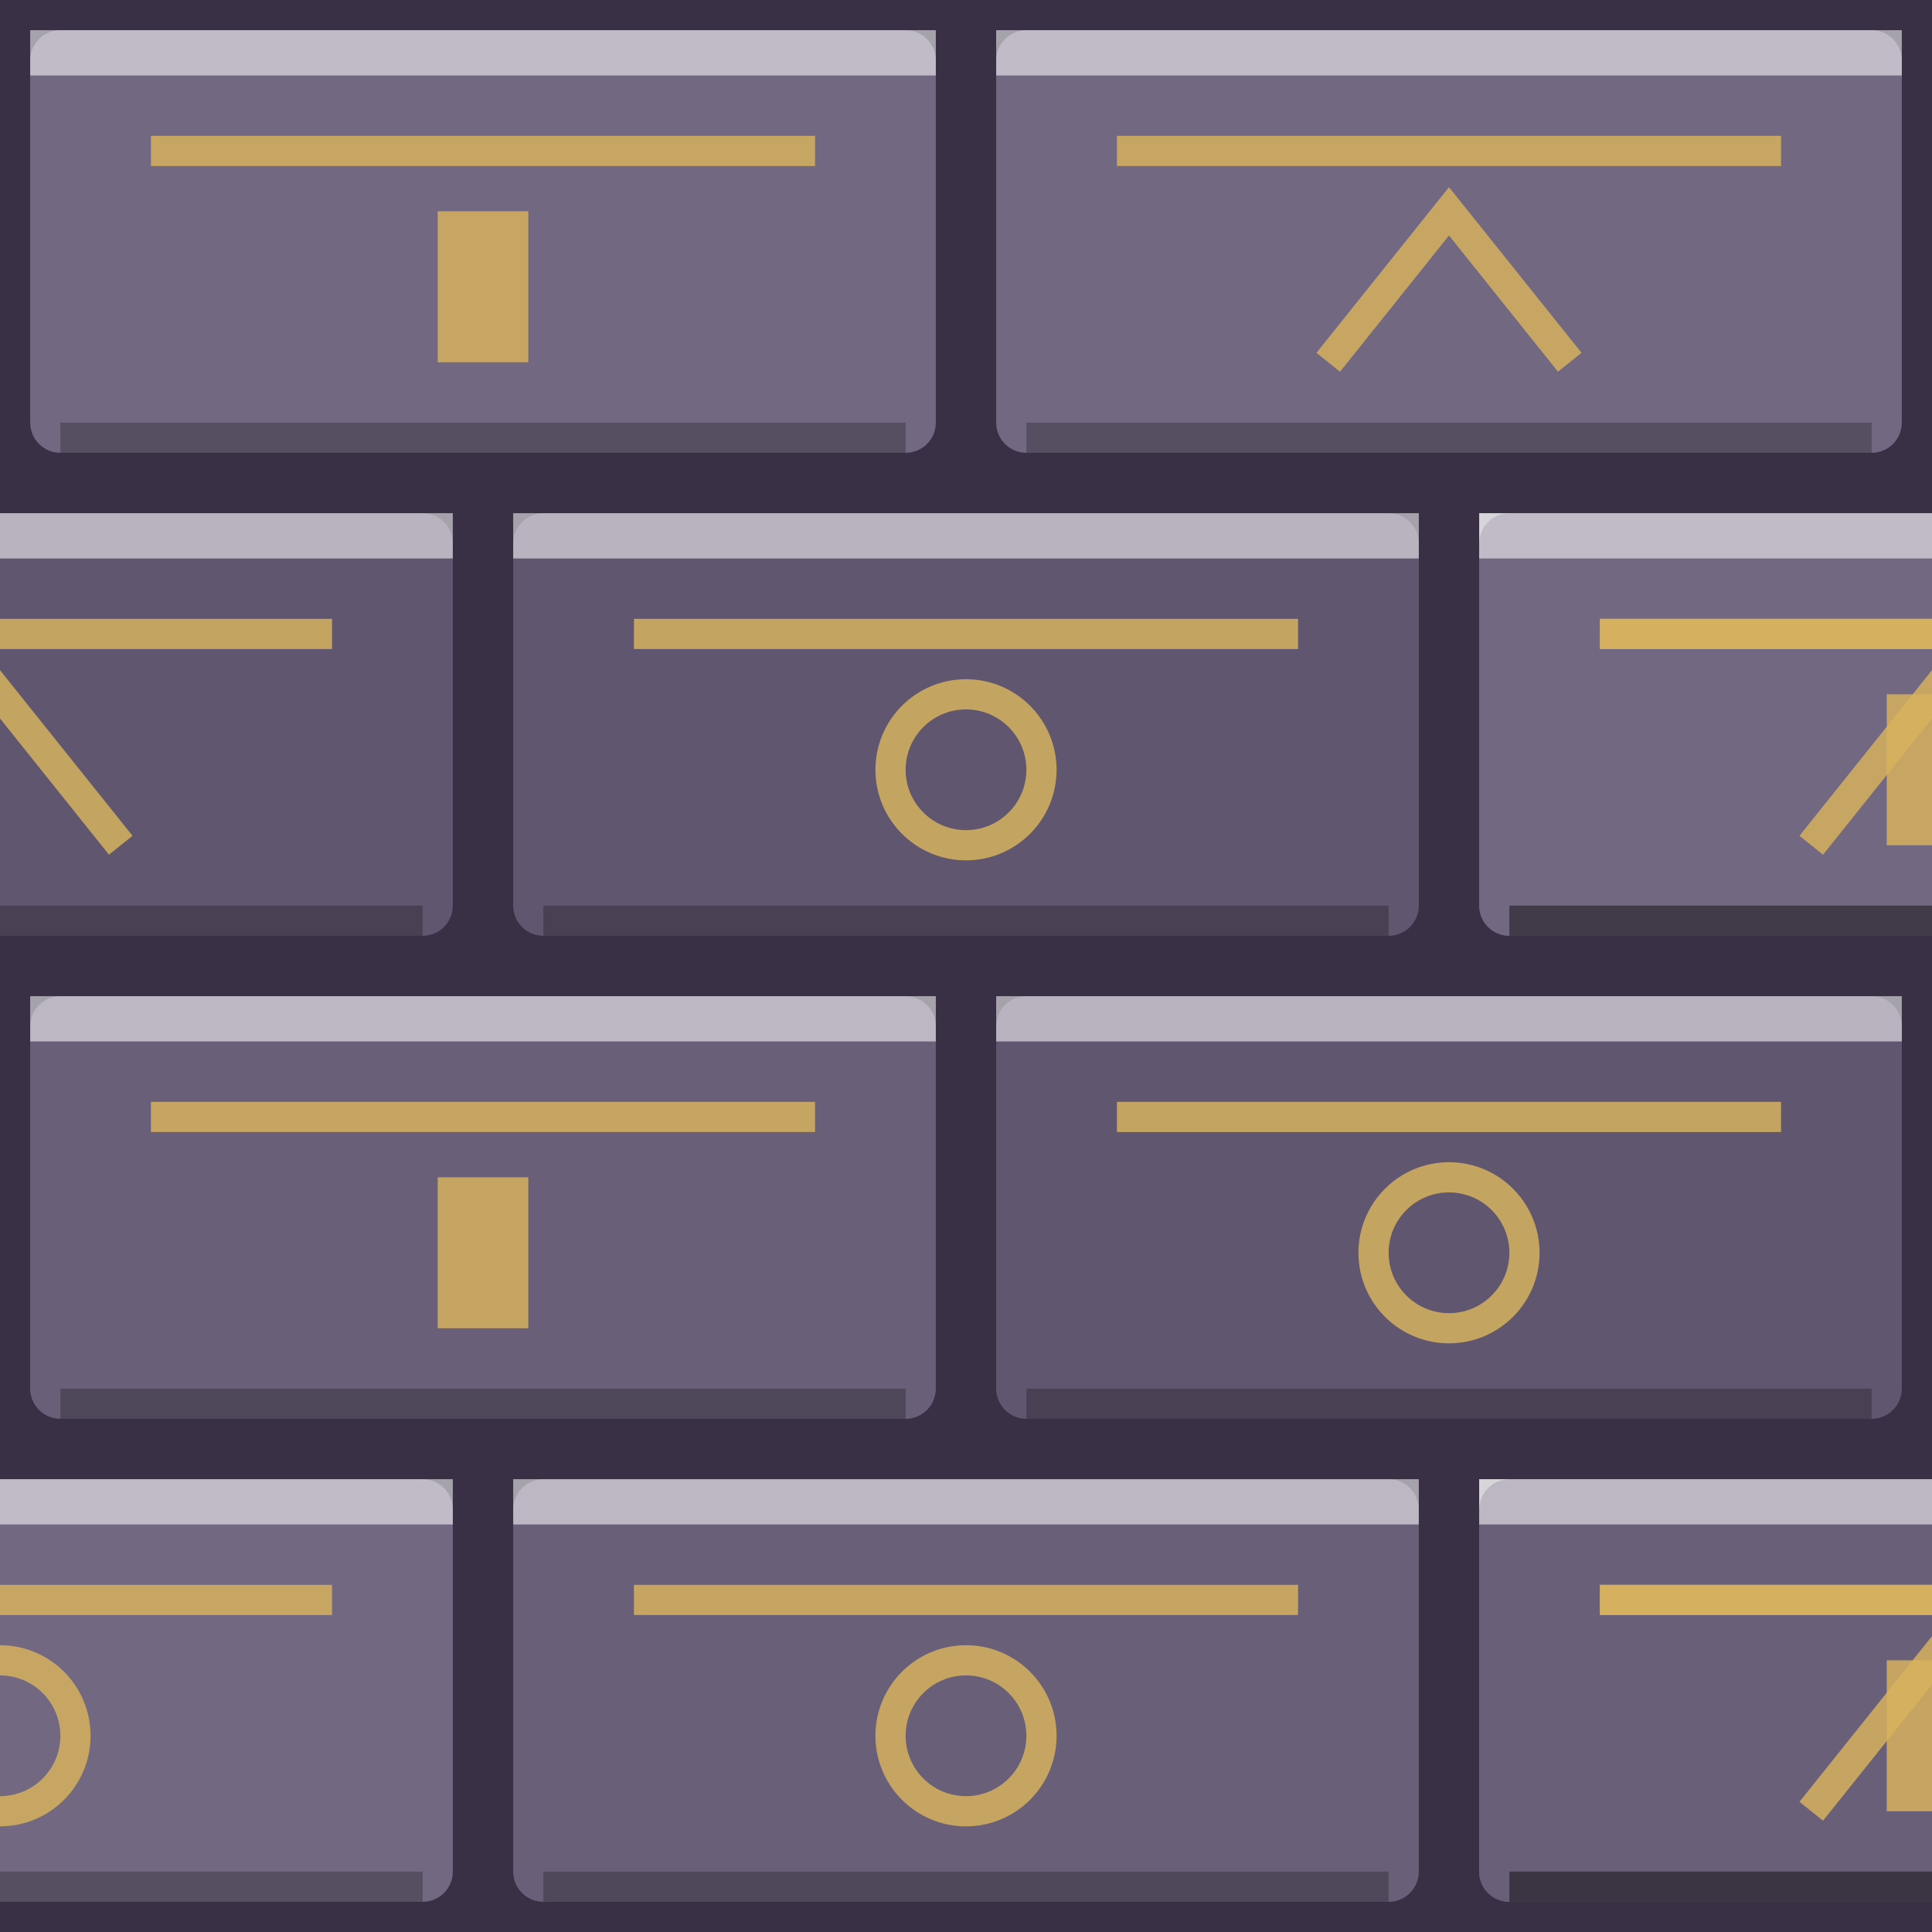
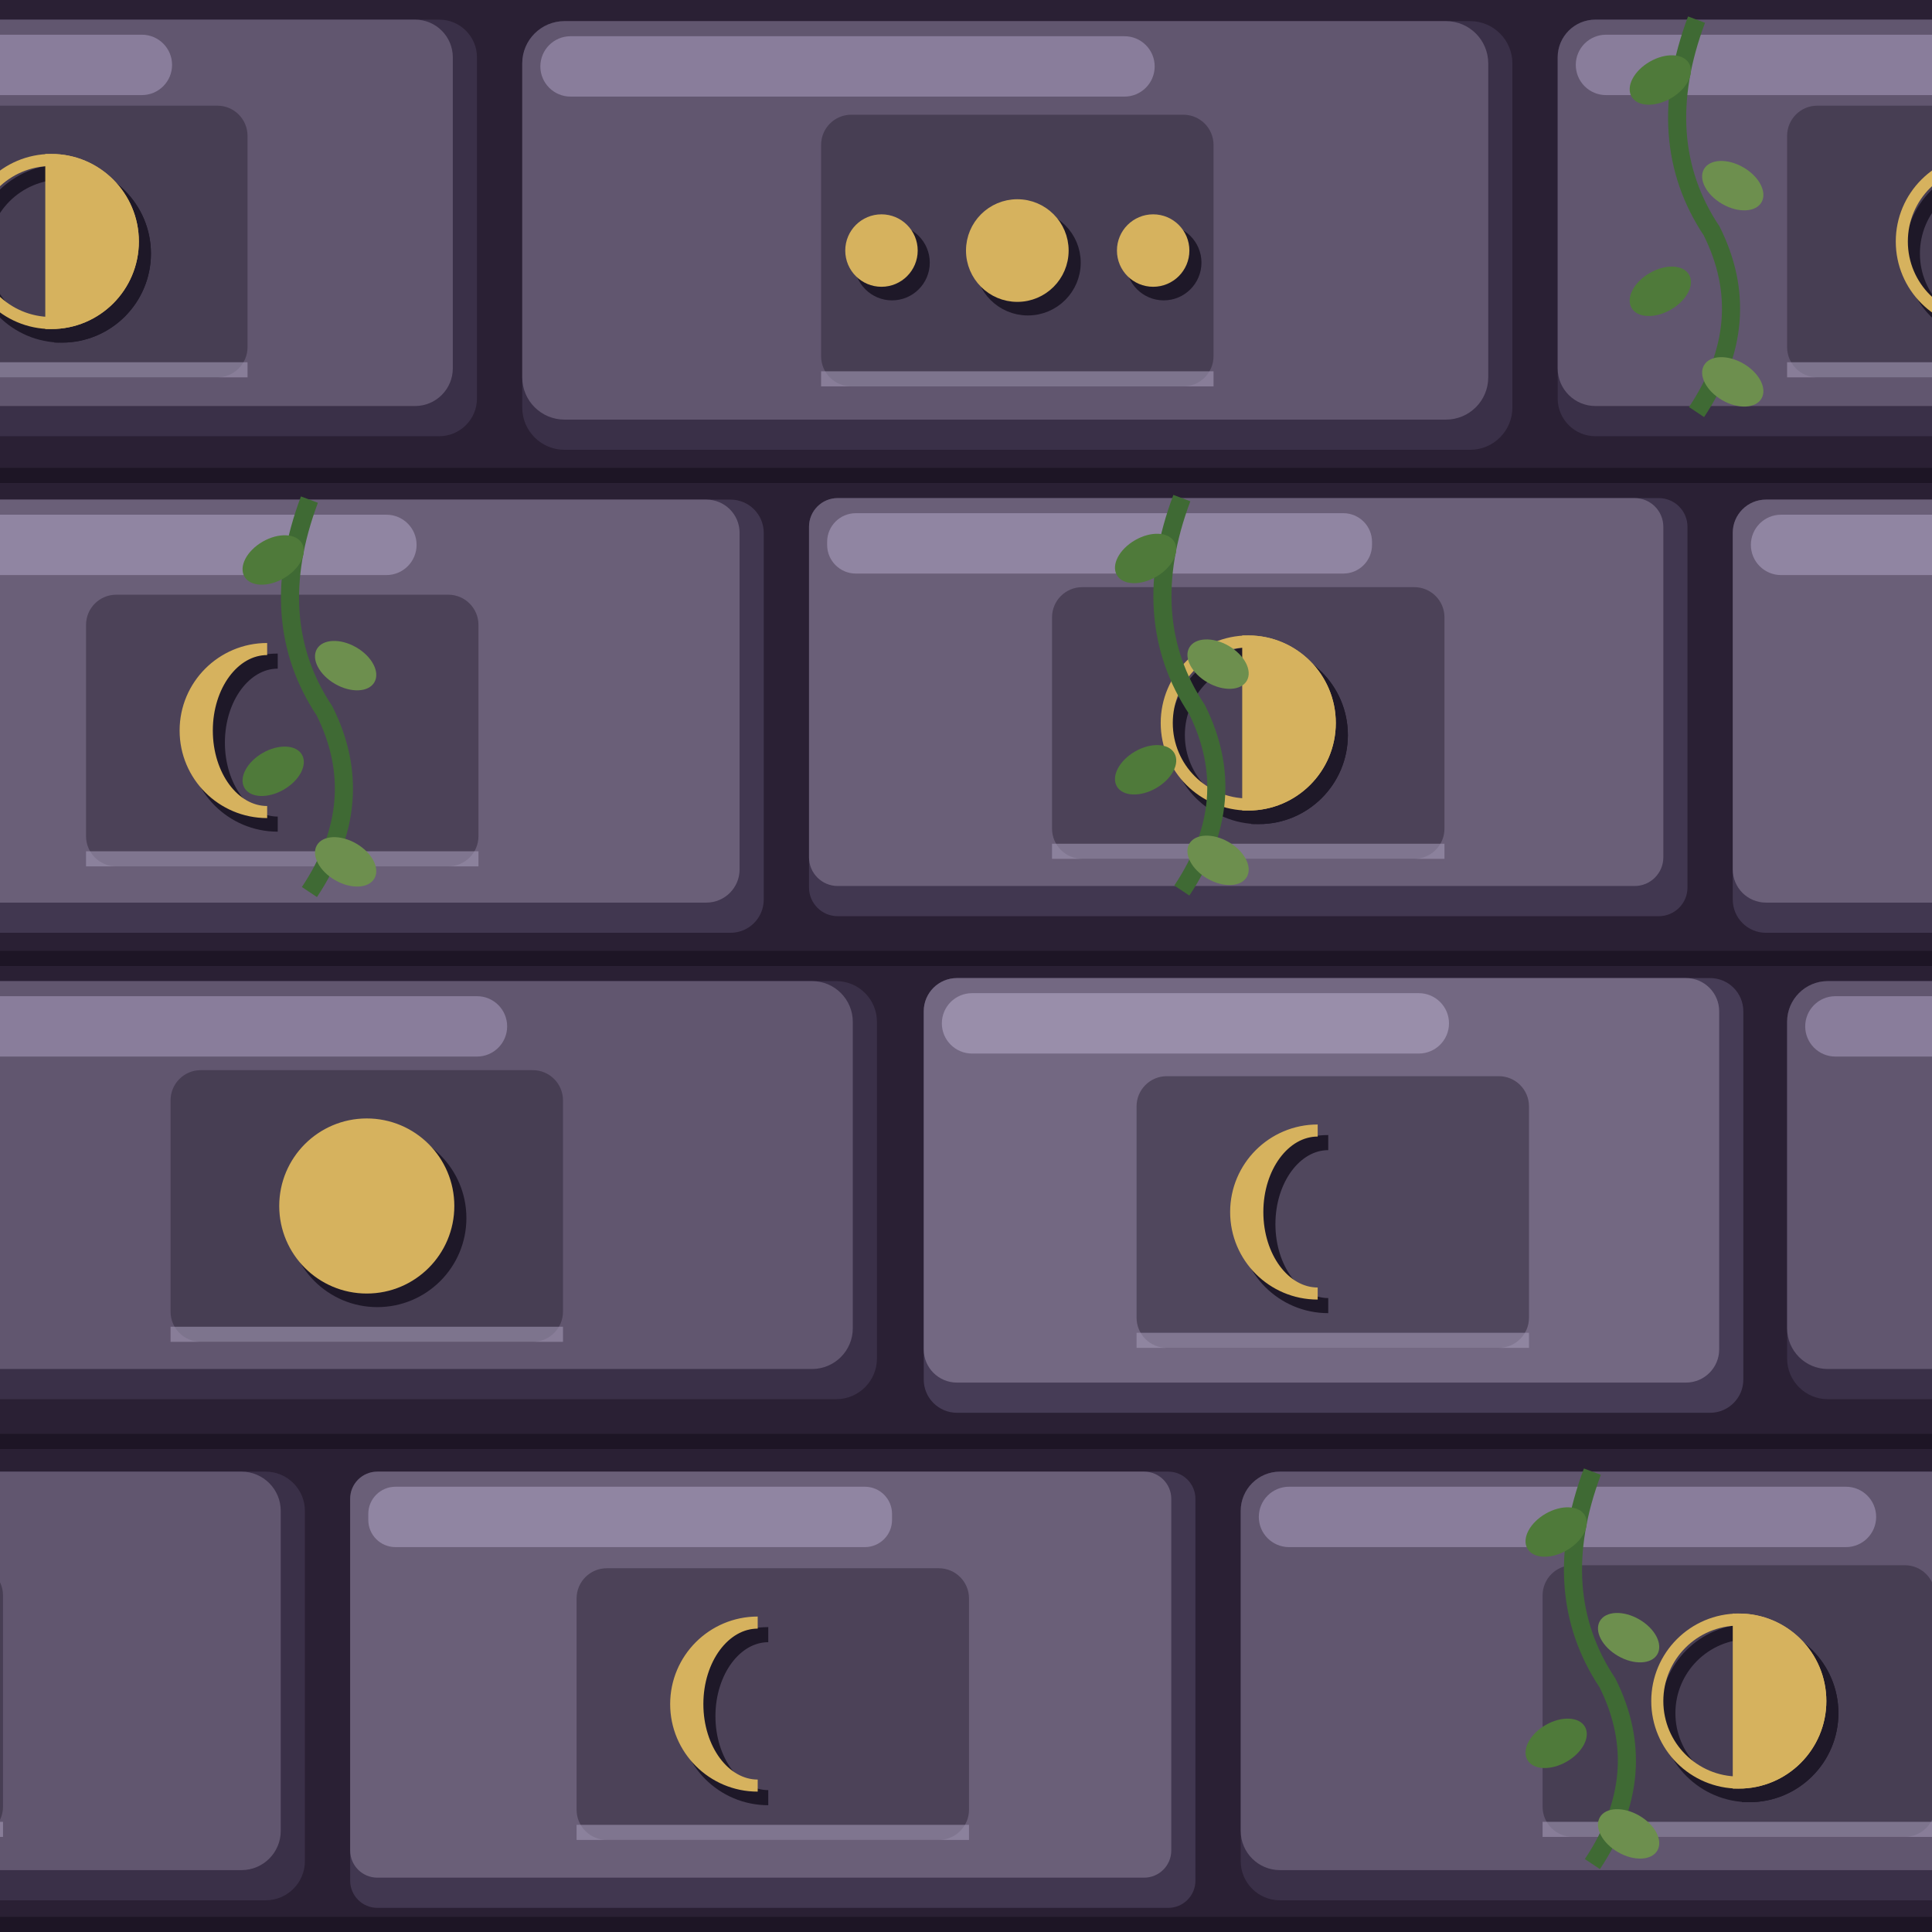
<svg xmlns="http://www.w3.org/2000/svg" width="128" height="128" viewBox="0 0 128 128">
-   <path fill="#3a3045" d="M0 0h128v128H0z" />
-   <path fill="#3a3045" d="M0 0h128v32H0z" />
-   <rect width="60" height="28" x="2" y="2" fill="#736882" rx="2" />
-   <path fill="#fff" d="M2 2h60v3H2z" opacity=".55" />
-   <rect width="60" height="28" x="66" y="2" fill="#736882" rx="2" />
-   <path fill="#fff" d="M66 2h60v3H66z" opacity=".55" />
-   <path fill="#3a3045" d="M0 32h128v32H0z" />
-   <rect width="60" height="28" x="-30" y="34" fill="#61566f" rx="2" />
-   <path fill="#fff" d="M-30 34h60v3h-60z" opacity=".55" />
-   <rect width="60" height="28" x="98" y="34" fill="#61566f" rx="2" />
-   <path fill="#fff" d="M98 34h60v3H98z" opacity=".55" />
-   <rect width="60" height="28" x="34" y="34" fill="#61566f" rx="2" />
-   <path fill="#fff" d="M34 34h60v3H34z" opacity=".55" />
-   <rect width="60" height="28" x="98" y="34" fill="#736882" rx="2" />
-   <path fill="#fff" d="M98 34h60v3H98z" opacity=".55" />
-   <path fill="#3a3045" d="M0 64h128v32H0z" />
-   <rect width="60" height="28" x="2" y="66" fill="#6a5f78" rx="2" />
-   <path fill="#fff" d="M2 66h60v3H2z" opacity=".55" />
-   <rect width="60" height="28" x="66" y="66" fill="#61566f" rx="2" />
-   <path fill="#fff" d="M66 66h60v3H66z" opacity=".55" />
-   <path fill="#3a3045" d="M0 96h128v32H0z" />
-   <rect width="60" height="28" x="-30" y="98" fill="#736882" rx="2" />
-   <path fill="#fff" d="M-30 98h60v3h-60z" opacity=".55" />
-   <rect width="60" height="28" x="98" y="98" fill="#736882" rx="2" />
-   <path fill="#fff" d="M98 98h60v3H98z" opacity=".55" />
-   <rect width="60" height="28" x="34" y="98" fill="#6a5f78" rx="2" />
-   <path fill="#fff" d="M34 98h60v3H34z" opacity=".55" />
-   <rect width="60" height="28" x="98" y="98" fill="#6a5f78" rx="2" />
-   <path fill="#fff" d="M98 98h60v3H98z" opacity=".55" />
-   <path d="M4 28h56v2H4z" opacity=".25" />
-   <path fill="#d6b25e" d="M10 9h44v2H10zM29 14h6v10h-6z" opacity=".85" />
-   <path d="M68 28h56v2H68z" opacity=".25" />
-   <path fill="#d6b25e" d="M74 9h44v2H74z" opacity=".85" />
-   <path fill="none" stroke="#d6b25e" stroke-width="2" d="m88 24 8-10 8 10" opacity=".85" />
-   <path d="M-28 60h56v2h-56z" opacity=".25" />
-   <path fill="#d6b25e" d="M-22 41h44v2h-44z" opacity=".85" />
-   <path fill="none" stroke="#d6b25e" stroke-width="2" d="m-8 56 8-10 8 10" opacity=".85" />
-   <path d="M100 60h56v2h-56z" opacity=".25" />
-   <path fill="#d6b25e" d="M106 41h44v2h-44z" opacity=".85" />
-   <path fill="none" stroke="#d6b25e" stroke-width="2" d="m120 56 8-10 8 10" opacity=".85" />
-   <path d="M36 60h56v2H36z" opacity=".25" />
-   <path fill="#d6b25e" d="M42 41h44v2H42z" opacity=".85" />
-   <circle cx="64" cy="51" r="5" fill="none" stroke="#d6b25e" stroke-width="2" opacity=".85" />
-   <path d="M100 60h56v2h-56z" opacity=".25" />
-   <path fill="#d6b25e" d="M106 41h44v2h-44zM125 46h6v10h-6z" opacity=".85" />
-   <path d="M4 92h56v2H4z" opacity=".25" />
-   <path fill="#d6b25e" d="M10 73h44v2H10zM29 78h6v10h-6z" opacity=".85" />
-   <path d="M68 92h56v2H68z" opacity=".25" />
-   <path fill="#d6b25e" d="M74 73h44v2H74z" opacity=".85" />
-   <circle cx="96" cy="83" r="5" fill="none" stroke="#d6b25e" stroke-width="2" opacity=".85" />
-   <path d="M-28 124h56v2h-56z" opacity=".25" />
-   <path fill="#d6b25e" d="M-22 105h44v2h-44z" opacity=".85" />
-   <circle cy="115" r="5" fill="none" stroke="#d6b25e" stroke-width="2" opacity=".85" />
-   <path d="M100 124h56v2h-56z" opacity=".25" />
-   <path fill="#d6b25e" d="M106 105h44v2h-44zM125 110h6v10h-6z" opacity=".85" />
-   <path d="M36 124h56v2H36z" opacity=".25" />
-   <path fill="#d6b25e" d="M42 105h44v2H42z" opacity=".85" />
-   <circle cx="64" cy="115" r="5" fill="none" stroke="#d6b25e" stroke-width="2" opacity=".85" />
-   <path d="M100 124h56v2h-56z" opacity=".25" />
-   <path fill="#d6b25e" d="M106 105h44v2h-44z" opacity=".85" />
-   <path fill="none" stroke="#d6b25e" stroke-width="2" d="m120 120 8-10 8 10" opacity=".85" />
+   <path fill="#2a2034" d="M0 0h128v128H0z" />
+   <rect width="56.4" height="27.6" x="103.2" y="1.3" fill="#3a3048" rx="2.5" />
+   <rect width="54.8" height="25.6" x="103.2" y="1.3" fill="#61566f" rx="2.5" />
+   <rect width="35" height="4" x="104.4" y="2.3" fill="#9387a6" opacity=".8" rx="2" />
+   <rect width="26" height="18" x="118.4" y="7" fill="#2e2638" opacity=".5" rx="2" />
+   <path fill="#a297b4" d="M118.4 24h26v1h-26z" opacity=".6" />
+   <g fill="#1e1828" stroke="#1e1828" transform="translate(.7 .8)">
+     <path d="M131.4 10.6a5.4 5.4 0 0 1 0 10.8z" />
+     <circle cx="131.4" cy="16" r="5.4" fill="none" />
+   </g>
+   <g fill="#d6b25e" stroke="#d6b25e" stroke-width=".8">
+     <path d="M131.4 10.6a5.4 5.4 0 0 1 0 10.8z" />
+     <circle cx="131.4" cy="16" r="5.4" fill="none" />
+   </g>
+   <path fill="none" stroke="#3f6a34" stroke-width="1.2" d="M112.4 1.3q-3 8 1 14 3 6-1 12" />
+   <ellipse cx="110" cy="5.3" fill="#4f7a3a" rx="2.2" ry="1.4" transform="rotate(-30 110 5.3)" />
+   <ellipse cx="114.8" cy="12.3" fill="#6d8f4e" rx="2.2" ry="1.4" transform="rotate(30 114.8 12.3)" />
+   <ellipse cx="110" cy="19.3" fill="#4f7a3a" rx="2.2" ry="1.4" transform="rotate(-30 110 19.3)" />
+   <ellipse cx="114.8" cy="25.3" fill="#6d8f4e" rx="2.2" ry="1.4" transform="rotate(30 114.8 25.3)" />
+   <g transform="translate(-128)">
+     <rect width="56.4" height="27.6" x="103.2" y="1.3" fill="#3a3048" rx="2.5" />
+     <rect width="54.8" height="25.6" x="103.2" y="1.3" fill="#61566f" rx="2.5" />
+     <rect width="35" height="4" x="104.4" y="2.3" fill="#9387a6" opacity=".8" rx="2" />
+     <rect width="26" height="18" x="118.4" y="7" fill="#2e2638" opacity=".5" rx="2" />
+     <path fill="#a297b4" d="M118.4 24h26v1h-26z" opacity=".6" />
+     <g fill="#1e1828" stroke="#1e1828" transform="translate(.7 .8)">
+       <path d="M131.4 10.6a5.4 5.4 0 0 1 0 10.8z" />
+       <circle cx="131.4" cy="16" r="5.4" fill="none" />
+     </g>
+     <g fill="#d6b25e" stroke="#d6b25e" stroke-width=".8">
+       <path d="M131.4 10.6a5.4 5.4 0 0 1 0 10.8z" />
+       <circle cx="131.4" cy="16" r="5.4" fill="none" />
+     </g>
+     <path fill="none" stroke="#3f6a34" stroke-width="1.2" d="M112.4 1.3q-3 8 1 14 3 6-1 12" />
+     <ellipse cx="110" cy="5.3" fill="#4f7a3a" rx="2.2" ry="1.4" transform="rotate(-30 110 5.3)" />
+     <ellipse cx="114.8" cy="12.3" fill="#6d8f4e" rx="2.2" ry="1.4" transform="rotate(30 114.8 12.3)" />
+     <ellipse cx="110" cy="19.3" fill="#4f7a3a" rx="2.2" ry="1.4" transform="rotate(-30 110 19.3)" />
+     <ellipse cx="114.8" cy="25.3" fill="#6d8f4e" rx="2.2" ry="1.4" transform="rotate(30 114.8 25.3)" />
+   </g>
+   <rect width="65.6" height="28.4" x="34.6" y="1.4" fill="#3a3048" rx="2.8" />
+   <rect width="64" height="26.4" x="34.6" y="1.4" fill="#61566f" rx="2.8" />
+   <rect width="40.7" height="4" x="35.8" y="2.4" fill="#9387a6" opacity=".8" rx="2" />
+   <rect width="26" height="18" x="54.4" y="7.6" fill="#2e2638" opacity=".5" rx="2" />
+   <path fill="#a297b4" d="M54.4 24.6h26v1h-26z" opacity=".6" />
+   <g fill="#1e1828" stroke="#1e1828" transform="translate(.7 .8)">
+     <circle cx="58.4" cy="16.6" r="2" />
+     <circle cx="67.4" cy="16.6" r="3" />
+     <circle cx="76.4" cy="16.6" r="2" />
+   </g>
+   <g fill="#d6b25e" stroke="#d6b25e" stroke-width=".8">
+     <circle cx="58.4" cy="16.6" r="2" />
+     <circle cx="67.4" cy="16.6" r="3" />
+     <circle cx="76.4" cy="16.6" r="2" />
+   </g>
+   <path fill="#140e1a" d="M0 31h128v1H0z" opacity=".6" />
+   <rect width="63.8" height="28.7" x="114.8" y="33.1" fill="#413750" rx="2.2" />
+   <rect width="62.2" height="26.7" x="114.8" y="33.1" fill="#6a5f78" rx="2.2" />
+   <rect width="39.6" height="4" x="116" y="34.1" fill="#9a8eac" opacity=".8" rx="2" />
+   <rect width="26" height="18" x="133.7" y="39.4" fill="#2e2638" opacity=".5" rx="2" />
+   <path fill="#a297b4" d="M133.7 56.4h26v1h-26z" opacity=".6" />
+   <path fill="#1e1828" stroke="#1e1828" d="M146.4 43.8a5.4 5.4 0 1 0 0 10.8 4 5.4 0 1 1 0-10.8z" />
+   <path fill="#d6b25e" stroke="#d6b25e" stroke-width=".8" d="M145.7 43a5.4 5.4 0 1 0 0 10.8 4 5.4 0 1 1 0-10.8z" />
+   <path fill="none" stroke="#3f6a34" stroke-width="1.2" d="M148.5 33.1q-3 8 1 14 3 6-1 12" />
+   <ellipse cx="146.1" cy="37.1" fill="#4f7a3a" rx="2.2" ry="1.4" transform="rotate(-30 146.1 37.1)" />
+   <ellipse cx="150.9" cy="44.1" fill="#6d8f4e" rx="2.2" ry="1.4" transform="rotate(30 150.9 44.1)" />
+   <ellipse cx="146.1" cy="51.1" fill="#4f7a3a" rx="2.2" ry="1.4" transform="rotate(-30 146.1 51.1)" />
+   <ellipse cx="150.9" cy="57.1" fill="#6d8f4e" rx="2.2" ry="1.4" transform="rotate(30 150.9 57.1)" />
+   <g transform="translate(-128)">
+     <rect width="63.8" height="28.7" x="114.8" y="33.1" fill="#413750" rx="2.2" />
+     <rect width="62.2" height="26.7" x="114.8" y="33.1" fill="#6a5f78" rx="2.2" />
+     <rect width="39.6" height="4" x="116" y="34.1" fill="#9a8eac" opacity=".8" rx="2" />
+     <rect width="26" height="18" x="133.7" y="39.4" fill="#2e2638" opacity=".5" rx="2" />
+     <path fill="#a297b4" d="M133.7 56.4h26v1h-26z" opacity=".6" />
+     <path fill="#1e1828" stroke="#1e1828" d="M146.4 43.8a5.4 5.4 0 1 0 0 10.8 4 5.4 0 1 1 0-10.8z" />
+     <path fill="#d6b25e" stroke="#d6b25e" stroke-width=".8" d="M145.7 43a5.4 5.4 0 1 0 0 10.8 4 5.4 0 1 1 0-10.8z" />
+     <path fill="none" stroke="#3f6a34" stroke-width="1.2" d="M148.5 33.1q-3 8 1 14 3 6-1 12" />
+     <ellipse cx="146.1" cy="37.1" fill="#4f7a3a" rx="2.2" ry="1.4" transform="rotate(-30 146.1 37.1)" />
+     <ellipse cx="150.9" cy="44.1" fill="#6d8f4e" rx="2.2" ry="1.4" transform="rotate(30 150.9 44.1)" />
+     <ellipse cx="146.1" cy="51.1" fill="#4f7a3a" rx="2.2" ry="1.4" transform="rotate(-30 146.1 51.1)" />
+     <ellipse cx="150.9" cy="57.1" fill="#6d8f4e" rx="2.2" ry="1.4" transform="rotate(30 150.9 57.1)" />
+   </g>
+   <rect width="58.2" height="27.7" x="53.6" y="33" fill="#413750" rx="1.9" />
+   <rect width="56.6" height="25.7" x="53.6" y="33" fill="#6a5f78" rx="1.9" />
+   <rect width="36.1" height="4" x="54.8" y="34" fill="#9a8eac" opacity=".8" rx="1.9" />
+   <rect width="26" height="18" x="69.7" y="38.9" fill="#2e2638" opacity=".5" rx="2" />
+   <path fill="#a297b4" d="M69.7 55.9h26v1h-26z" opacity=".6" />
+   <g fill="#1e1828" stroke="#1e1828" transform="translate(.7 .8)">
+     <path d="M82.7 42.5a5.4 5.4 0 0 1 0 10.8z" />
+     <circle cx="82.7" cy="47.9" r="5.4" fill="none" />
+   </g>
+   <g fill="#d6b25e" stroke="#d6b25e" stroke-width=".8">
+     <path d="M82.7 42.5a5.4 5.4 0 0 1 0 10.8z" />
+     <circle cx="82.7" cy="47.9" r="5.4" fill="none" />
+   </g>
+   <path fill="none" stroke="#3f6a34" stroke-width="1.2" d="M78.3 33q-3 8 1 14 3 6-1 12" />
+   <ellipse cx="75.9" cy="37" fill="#4f7a3a" rx="2.2" ry="1.4" transform="rotate(-30 75.9 37)" />
+   <ellipse cx="80.7" cy="44" fill="#6d8f4e" rx="2.2" ry="1.4" transform="rotate(30 80.7 44)" />
+   <ellipse cx="75.9" cy="51" fill="#4f7a3a" rx="2.2" ry="1.4" transform="rotate(-30 75.9 51)" />
+   <ellipse cx="80.7" cy="57" fill="#6d8f4e" rx="2.2" ry="1.4" transform="rotate(30 80.7 57)" />
+   <path fill="#140e1a" d="M0 63h128v1H0z" opacity=".6" />
+   <rect width="67.7" height="27.7" x="118.4" y="65" fill="#3a3048" rx="2.7" />
+   <rect width="66.1" height="25.7" x="118.4" y="65" fill="#61566f" rx="2.7" />
+   <rect width="42" height="4" x="119.6" y="66" fill="#9387a6" opacity=".8" rx="2" />
+   <rect width="26" height="18" x="139.3" y="70.9" fill="#2e2638" opacity=".5" rx="2" />
+   <path fill="#a297b4" d="M139.3 87.9h26v1h-26z" opacity=".6" />
+   <circle cx="152.3" cy="79.9" r="5.4" fill="#1e1828" stroke="#1e1828" transform="translate(.7 .8)" />
+   <circle cx="152.3" cy="79.9" r="5.4" fill="#d6b25e" stroke="#d6b25e" stroke-width=".8" />
+   <g transform="translate(-128)">
+     <rect width="67.7" height="27.7" x="118.4" y="65" fill="#3a3048" rx="2.7" />
+     <rect width="66.1" height="25.7" x="118.4" y="65" fill="#61566f" rx="2.7" />
+     <rect width="42" height="4" x="119.6" y="66" fill="#9387a6" opacity=".8" rx="2" />
+     <rect width="26" height="18" x="139.3" y="70.9" fill="#2e2638" opacity=".5" rx="2" />
+     <path fill="#a297b4" d="M139.3 87.9h26v1h-26z" opacity=".6" />
+     <circle cx="152.3" cy="79.9" r="5.4" fill="#1e1828" stroke="#1e1828" transform="translate(.7 .8)" />
+     <circle cx="152.3" cy="79.9" r="5.4" fill="#d6b25e" stroke="#d6b25e" stroke-width=".8" />
+   </g>
+   <rect width="54.3" height="28.8" x="61.2" y="64.8" fill="#463c56" rx="2.2" />
+   <rect width="52.7" height="26.8" x="61.2" y="64.8" fill="#736882" rx="2.2" />
+   <rect width="33.6" height="4" x="62.4" y="65.8" fill="#a297b4" opacity=".8" rx="2" />
+   <rect width="26" height="18" x="75.3" y="71.3" fill="#2e2638" opacity=".5" rx="2" />
+   <path fill="#a297b4" d="M75.3 88.3h26v1h-26z" opacity=".6" />
+   <path fill="#1e1828" stroke="#1e1828" d="M88 75.7a5.4 5.4 0 1 0 0 10.8 4 5.4 0 1 1 0-10.8z" />
+   <path fill="#d6b25e" stroke="#d6b25e" stroke-width=".8" d="M87.3 74.9a5.4 5.4 0 1 0 0 10.8 4 5.4 0 1 1 0-10.8z" />
+   <path fill="#140e1a" d="M0 95h128v1H0z" opacity=".6" />
+   <rect width="66" height="28.4" x="82.2" y="97.5" fill="#3a3048" rx="2.6" />
+   <rect width="64.4" height="26.4" x="82.2" y="97.5" fill="#61566f" rx="2.6" />
+   <rect width="40.9" height="4" x="83.4" y="98.5" fill="#9387a6" opacity=".8" rx="2" />
+   <rect width="26" height="18" x="102.2" y="103.7" fill="#2e2638" opacity=".5" rx="2" />
+   <path fill="#a297b4" d="M102.2 120.7h26v1h-26z" opacity=".6" />
+   <g fill="#1e1828" stroke="#1e1828" transform="translate(.7 .8)">
+     <path d="M115.2 107.3a5.4 5.4 0 0 1 0 10.8z" />
+     <circle cx="115.2" cy="112.7" r="5.4" fill="none" />
+   </g>
+   <g fill="#d6b25e" stroke="#d6b25e" stroke-width=".8">
+     <path d="M115.2 107.3a5.4 5.4 0 0 1 0 10.8z" />
+     <circle cx="115.2" cy="112.7" r="5.4" fill="none" />
+   </g>
+   <path fill="none" stroke="#3f6a34" stroke-width="1.2" d="M105.5 97.5q-3 8 1 14 3 6-1 12" />
+   <ellipse cx="103.1" cy="101.5" fill="#4f7a3a" rx="2.2" ry="1.4" transform="rotate(-30 103.1 101.5)" />
+   <ellipse cx="107.9" cy="108.5" fill="#6d8f4e" rx="2.2" ry="1.4" transform="rotate(30 107.9 108.5)" />
+   <ellipse cx="103.1" cy="115.5" fill="#4f7a3a" rx="2.2" ry="1.4" transform="rotate(-30 103.1 115.5)" />
+   <ellipse cx="107.9" cy="121.5" fill="#6d8f4e" rx="2.2" ry="1.4" transform="rotate(30 107.9 121.5)" />
+   <g transform="translate(-128)">
+     <rect width="66" height="28.4" x="82.2" y="97.5" fill="#3a3048" rx="2.6" />
+     <rect width="64.4" height="26.4" x="82.2" y="97.5" fill="#61566f" rx="2.6" />
+     <rect width="40.9" height="4" x="83.4" y="98.5" fill="#9387a6" opacity=".8" rx="2" />
+     <rect width="26" height="18" x="102.2" y="103.7" fill="#2e2638" opacity=".5" rx="2" />
+     <path fill="#a297b4" d="M102.2 120.7h26v1h-26z" opacity=".6" />
+     <g fill="#1e1828" stroke="#1e1828" transform="translate(.7 .8)">
+       <path d="M115.2 107.3a5.4 5.4 0 0 1 0 10.8z" />
+       <circle cx="115.2" cy="112.7" r="5.4" fill="none" />
+     </g>
+     <g fill="#d6b25e" stroke="#d6b25e" stroke-width=".8">
+       <path d="M115.2 107.3a5.4 5.4 0 0 1 0 10.8z" />
+       <circle cx="115.2" cy="112.7" r="5.4" fill="none" />
+     </g>
+     <path fill="none" stroke="#3f6a34" stroke-width="1.2" d="M105.5 97.5q-3 8 1 14 3 6-1 12" />
+     <ellipse cx="103.1" cy="101.5" fill="#4f7a3a" rx="2.2" ry="1.4" transform="rotate(-30 103.1 101.5)" />
+     <ellipse cx="107.9" cy="108.5" fill="#6d8f4e" rx="2.2" ry="1.4" transform="rotate(30 107.9 108.5)" />
+     <ellipse cx="103.1" cy="115.5" fill="#4f7a3a" rx="2.2" ry="1.4" transform="rotate(-30 103.1 115.5)" />
+     <ellipse cx="107.9" cy="121.5" fill="#6d8f4e" rx="2.2" ry="1.4" transform="rotate(30 107.9 121.5)" />
+   </g>
+   <rect width="56" height="28.9" x="23.2" y="97.5" fill="#413750" rx="1.8" />
+   <rect width="54.4" height="26.9" x="23.2" y="97.5" fill="#6a5f78" rx="1.8" />
+   <rect width="34.7" height="4" x="24.4" y="98.5" fill="#9a8eac" opacity=".8" rx="1.8" />
+   <rect width="26" height="18" x="38.2" y="103.9" fill="#2e2638" opacity=".5" rx="2" />
+   <path fill="#a297b4" d="M38.2 120.9h26v1h-26z" opacity=".6" />
+   <path fill="#1e1828" stroke="#1e1828" d="M50.9 108.3a5.4 5.4 0 1 0 0 10.8 4 5.4 0 1 1 0-10.8z" />
+   <path fill="#d6b25e" stroke="#d6b25e" stroke-width=".8" d="M50.2 107.5a5.4 5.4 0 1 0 0 10.8 4 5.4 0 1 1 0-10.8z" />
+   <path fill="#140e1a" d="M0 127h128v1H0z" opacity=".6" />
</svg>
